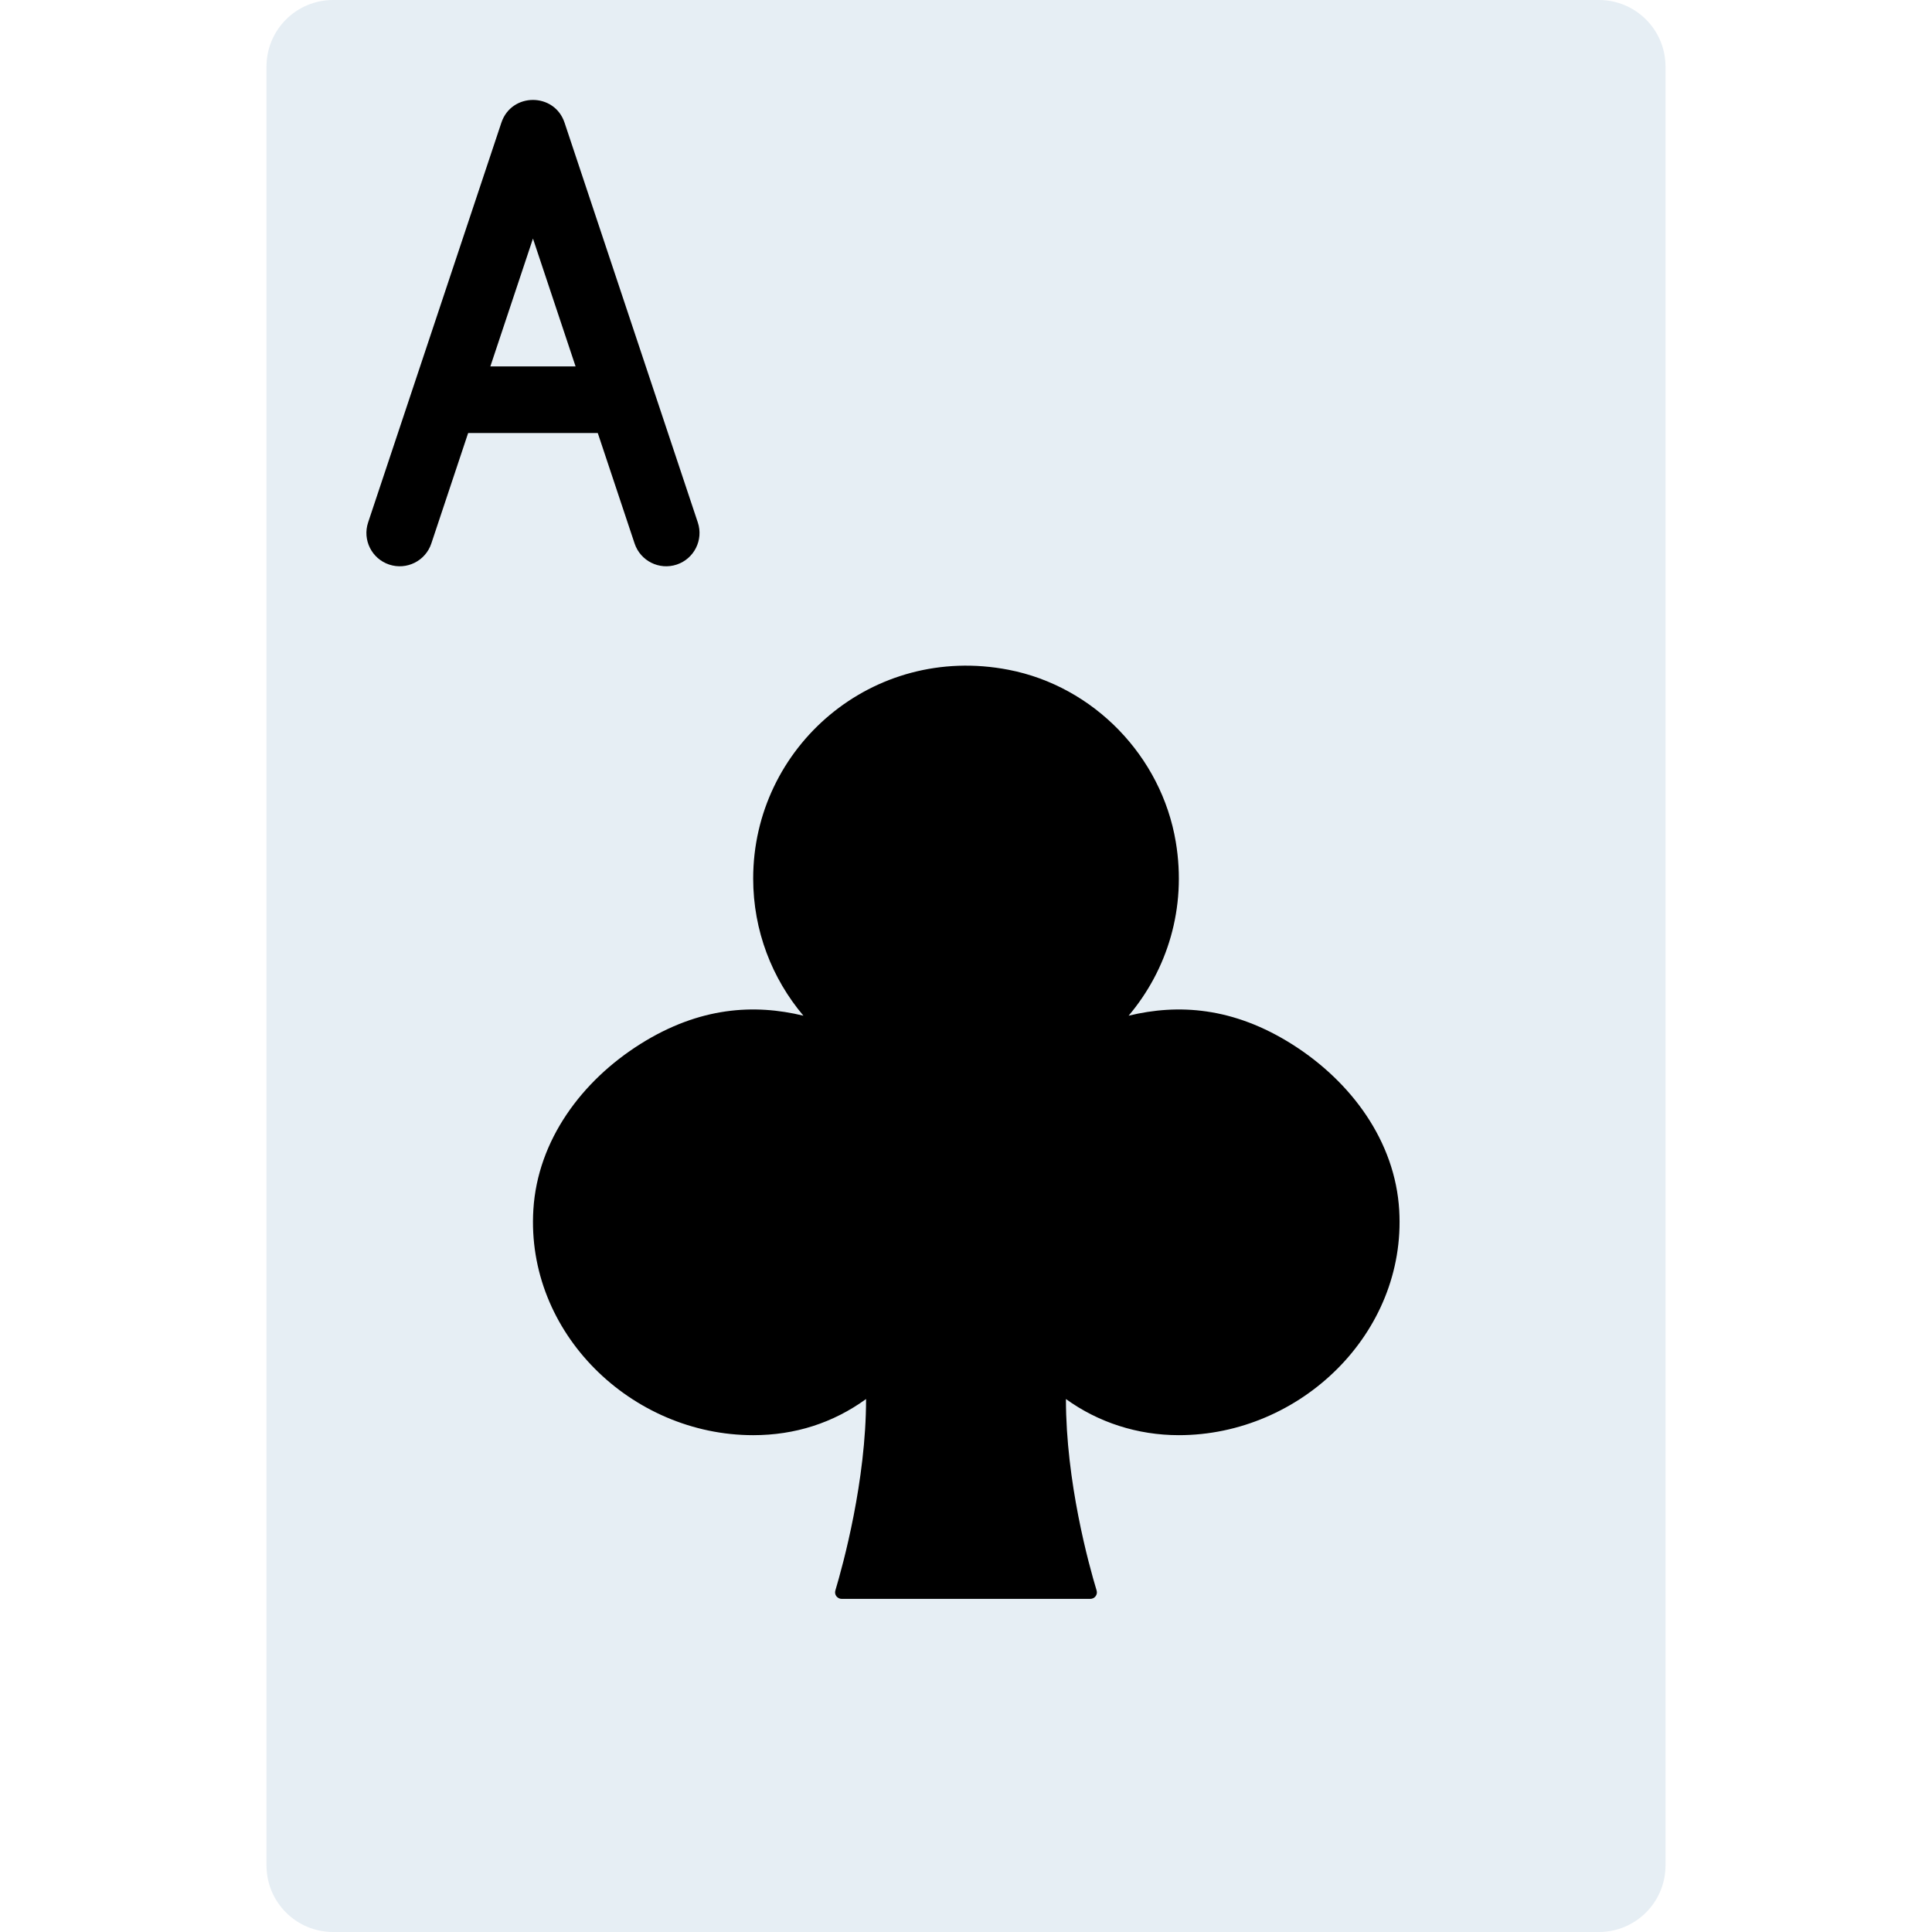
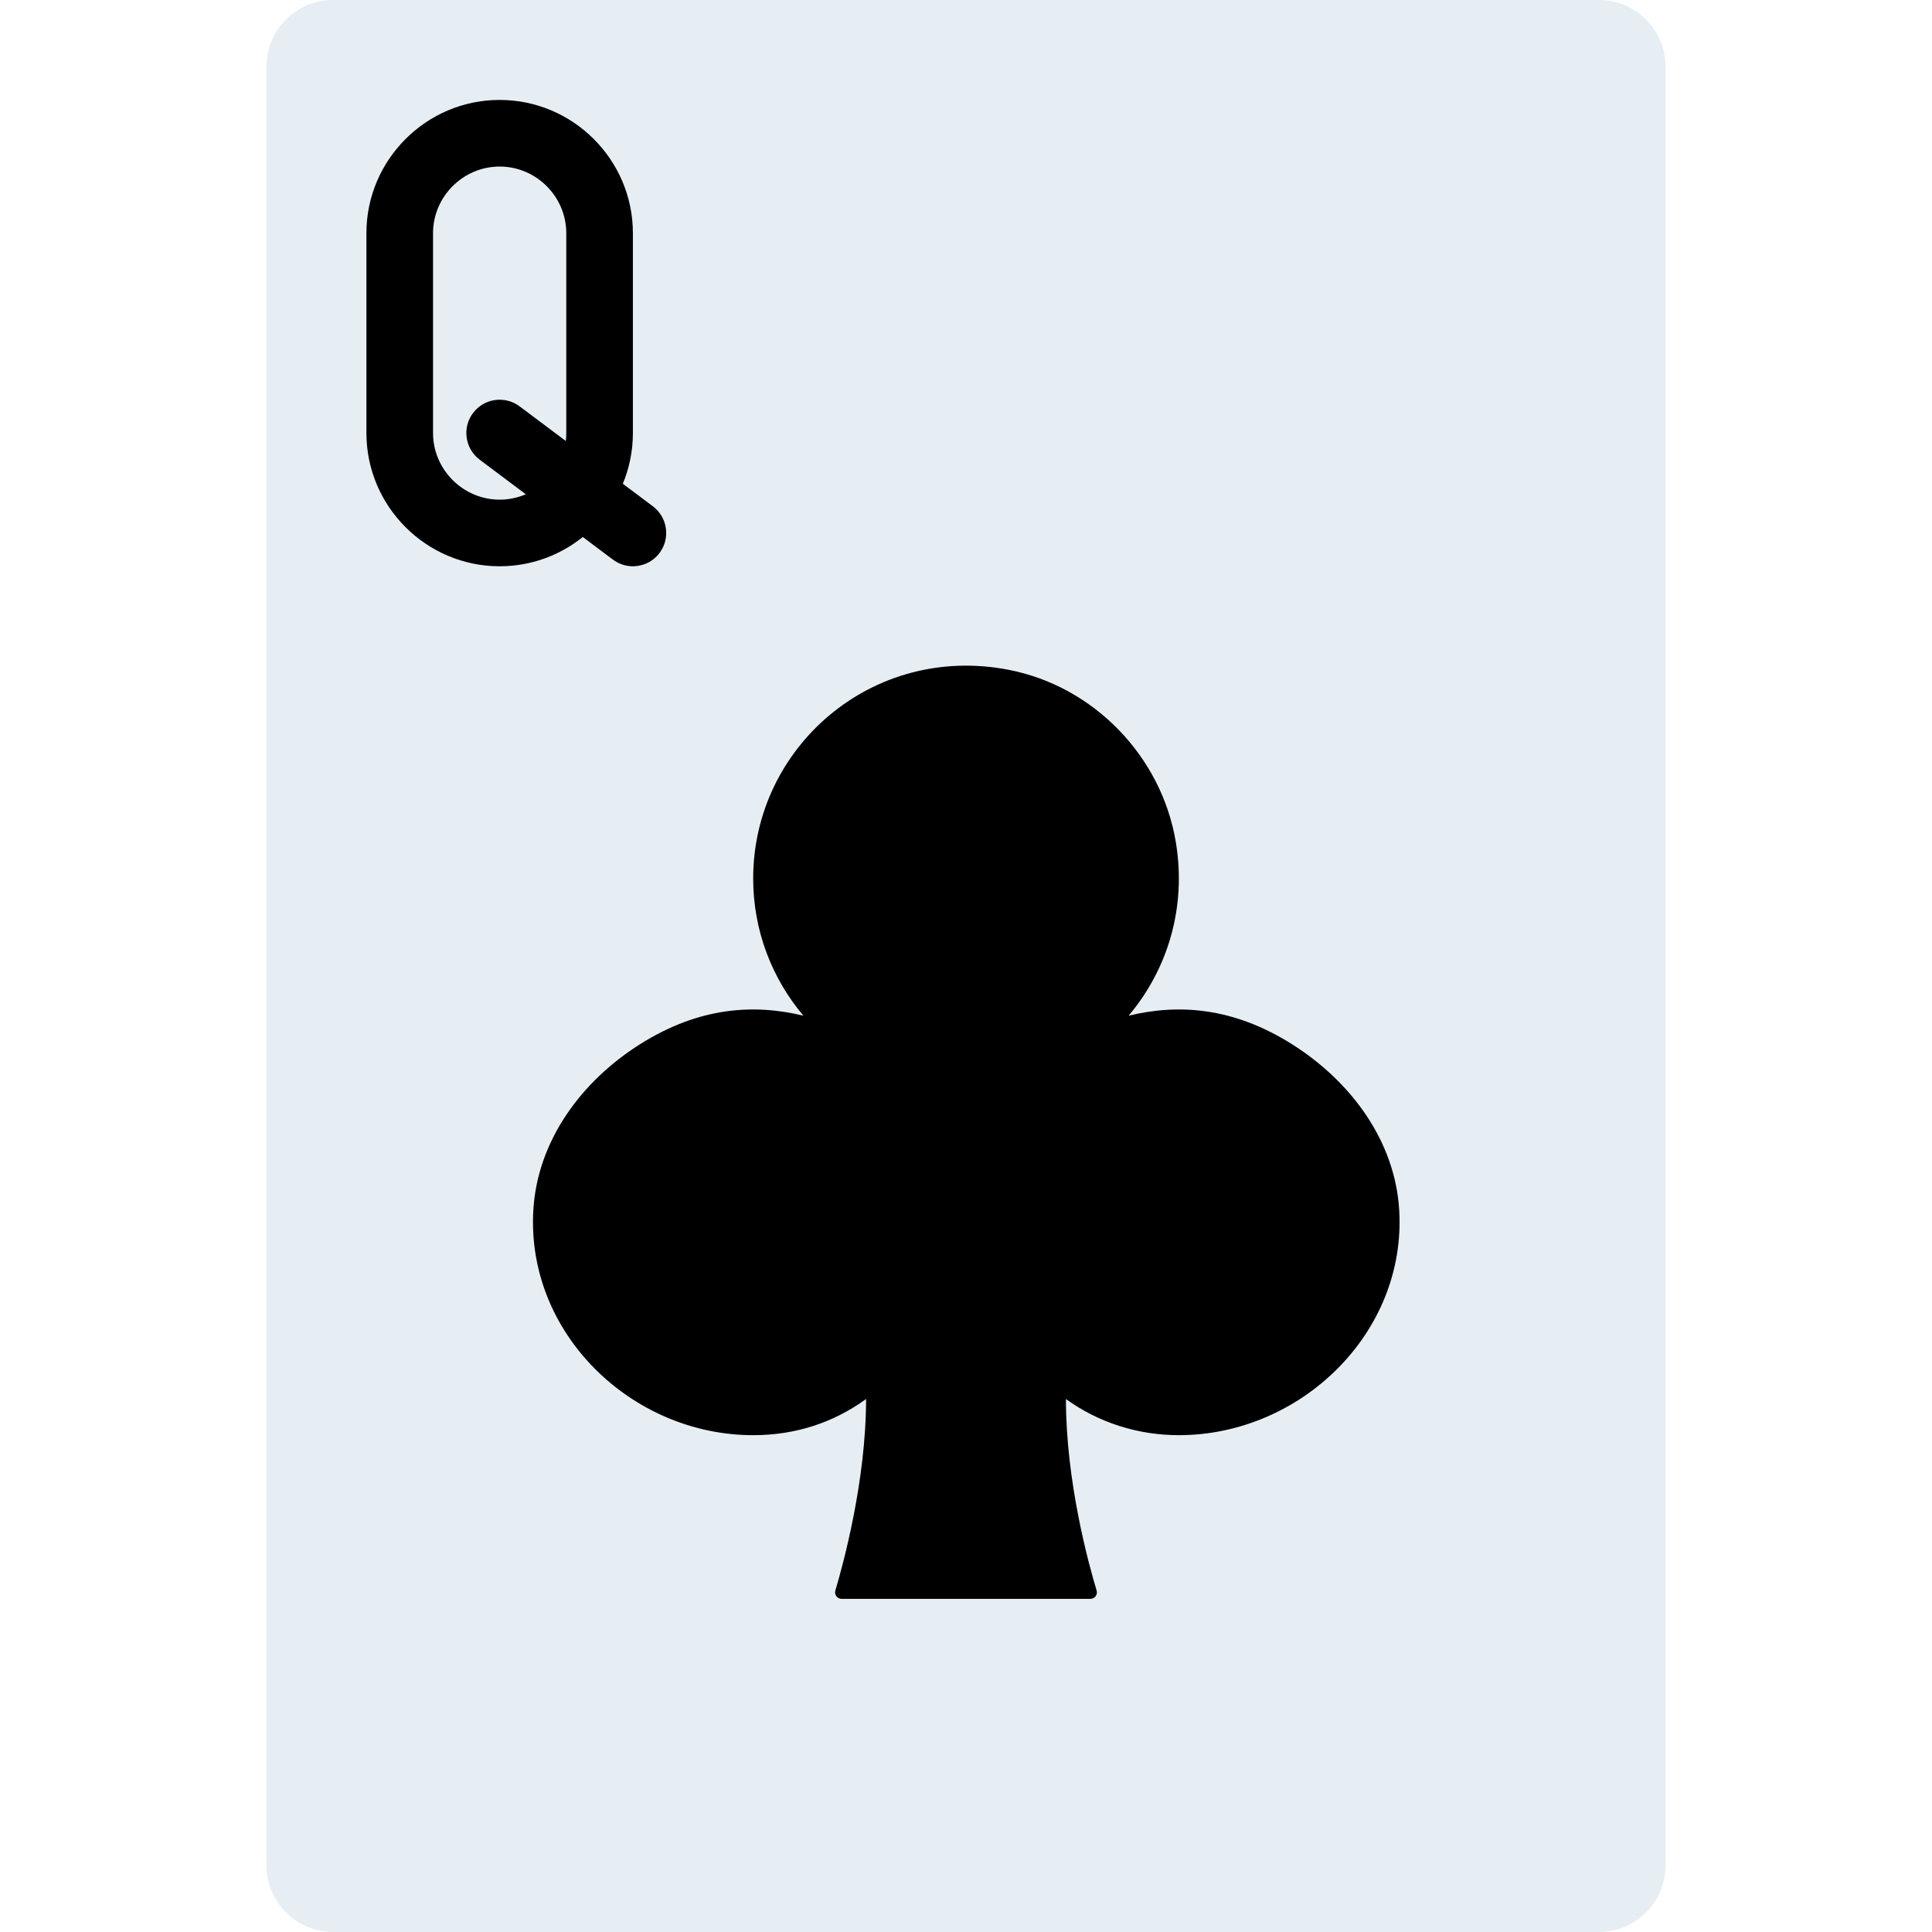
<svg xmlns="http://www.w3.org/2000/svg" version="1.1" id="Layer_1" x="0px" y="0px" viewBox="0 0 512 512" style="enable-background:new 0 0 512 512;" xml:space="preserve">
  <g>
    <path style="fill:#E6EEF4;" d="M423.724,0H88.276c-9.754,0-17.655,7.901-17.655,17.655v476.69c0,9.754,7.901,17.655,17.655,17.655   h335.448c9.754,0,17.655-7.901,17.655-17.655V17.655C441.379,7.901,433.479,0,423.724,0" />
    <g>
      <path d="M282.483,370.759c0,21.91,6.038,43.82,8.13,50.732c0.344,1.139-0.521,2.233-1.704,2.233h-65.827    c-1.183,0-2.039-1.095-1.704-2.225c2.074-6.947,8.139-29.096,8.139-50.741c-8.722,6.321-18.803,9.578-29.917,9.578    c-32.274,0-60.275-27.101-58.253-59.78c1.13-18.379,12.835-34.145,28.425-43.926c15.651-9.825,30.164-10.611,43.14-7.459    c-8.298-9.825-13.312-22.502-13.312-36.361c0-34.834,31.576-62.296,67.663-55.314c22.59,4.361,40.536,22.925,44.332,45.612    c2.948,17.602-2.304,33.986-12.5,46.062c13.065-3.169,27.692-2.348,43.467,7.662c15.519,9.852,27.18,25.582,28.248,43.926    c1.889,32.591-26.2,59.577-58.403,59.577C301.444,380.337,291.046,376.947,282.483,370.759" />
-       <path d="M149.616,32.519c-2.683-8.048-14.066-8.048-16.749,0L97.556,138.45c-1.542,4.625,0.958,9.624,5.583,11.166    c4.625,1.542,9.624-0.958,11.166-5.583l35.31-105.931h-16.749l35.31,105.931c1.542,4.625,6.541,7.125,11.166,5.583    c4.625-1.542,7.125-6.541,5.583-11.166L149.616,32.519z" />
-       <path d="M158.897,114.759c4.875,0,8.828-3.952,8.828-8.828c0-4.875-3.952-8.828-8.828-8.828h-35.31    c-4.875,0-8.828,3.952-8.828,8.828c0,4.875,3.952,8.828,8.828,8.828H158.897z" />
+       <path d="M97.103,61.793v52.966c0,19.441,15.869,35.31,35.31,35.31s35.31-15.869,35.31-35.31V61.793    c0-19.441-15.869-35.31-35.31-35.31S97.103,42.352,97.103,61.793z M150.069,61.793v52.966c0,9.69-7.965,17.655-17.655,17.655    c-9.69,0-17.655-7.965-17.655-17.655V61.793c0-9.69,7.965-17.655,17.655-17.655C142.104,44.138,150.069,52.103,150.069,61.793z" />
+       <path d="M162.428,148.303c3.9,2.925,9.433,2.135,12.359-1.766c2.925-3.9,2.135-9.433-1.766-12.359l-35.31-26.483    c-3.9-2.925-9.433-2.135-12.359,1.766c-2.925,3.9-2.135,9.433,1.766,12.359L162.428,148.303z" />
    </g>
  </g>
</svg>
